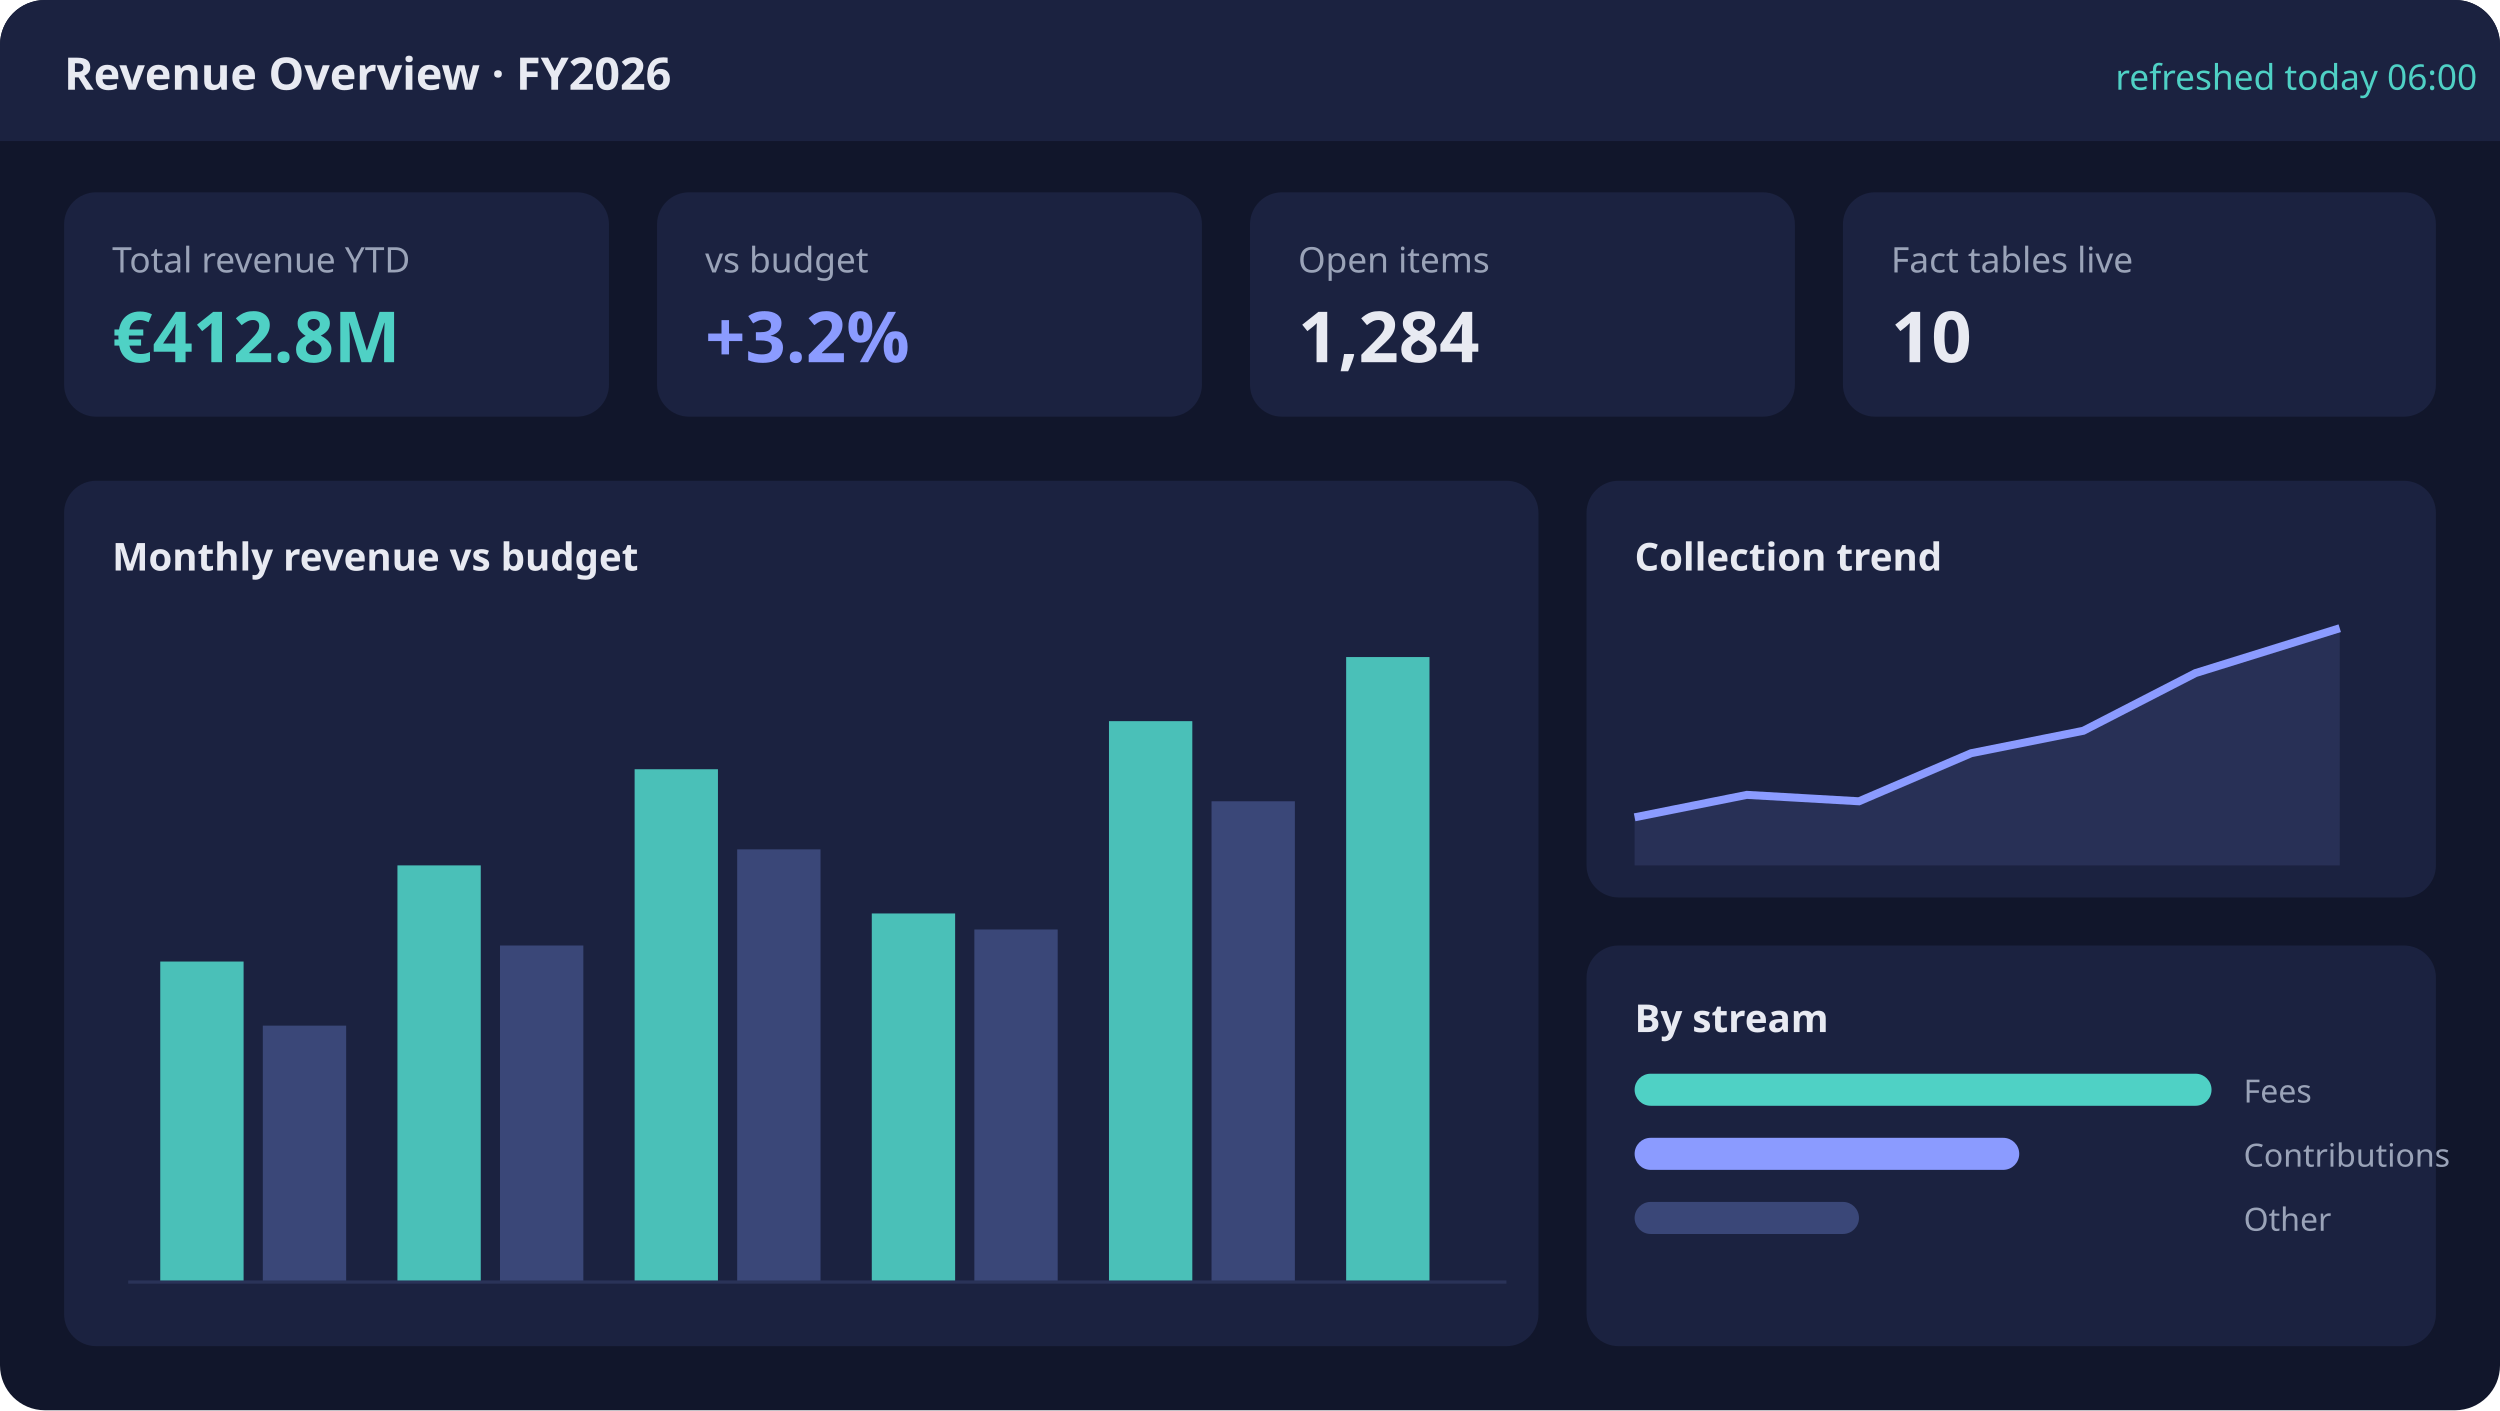
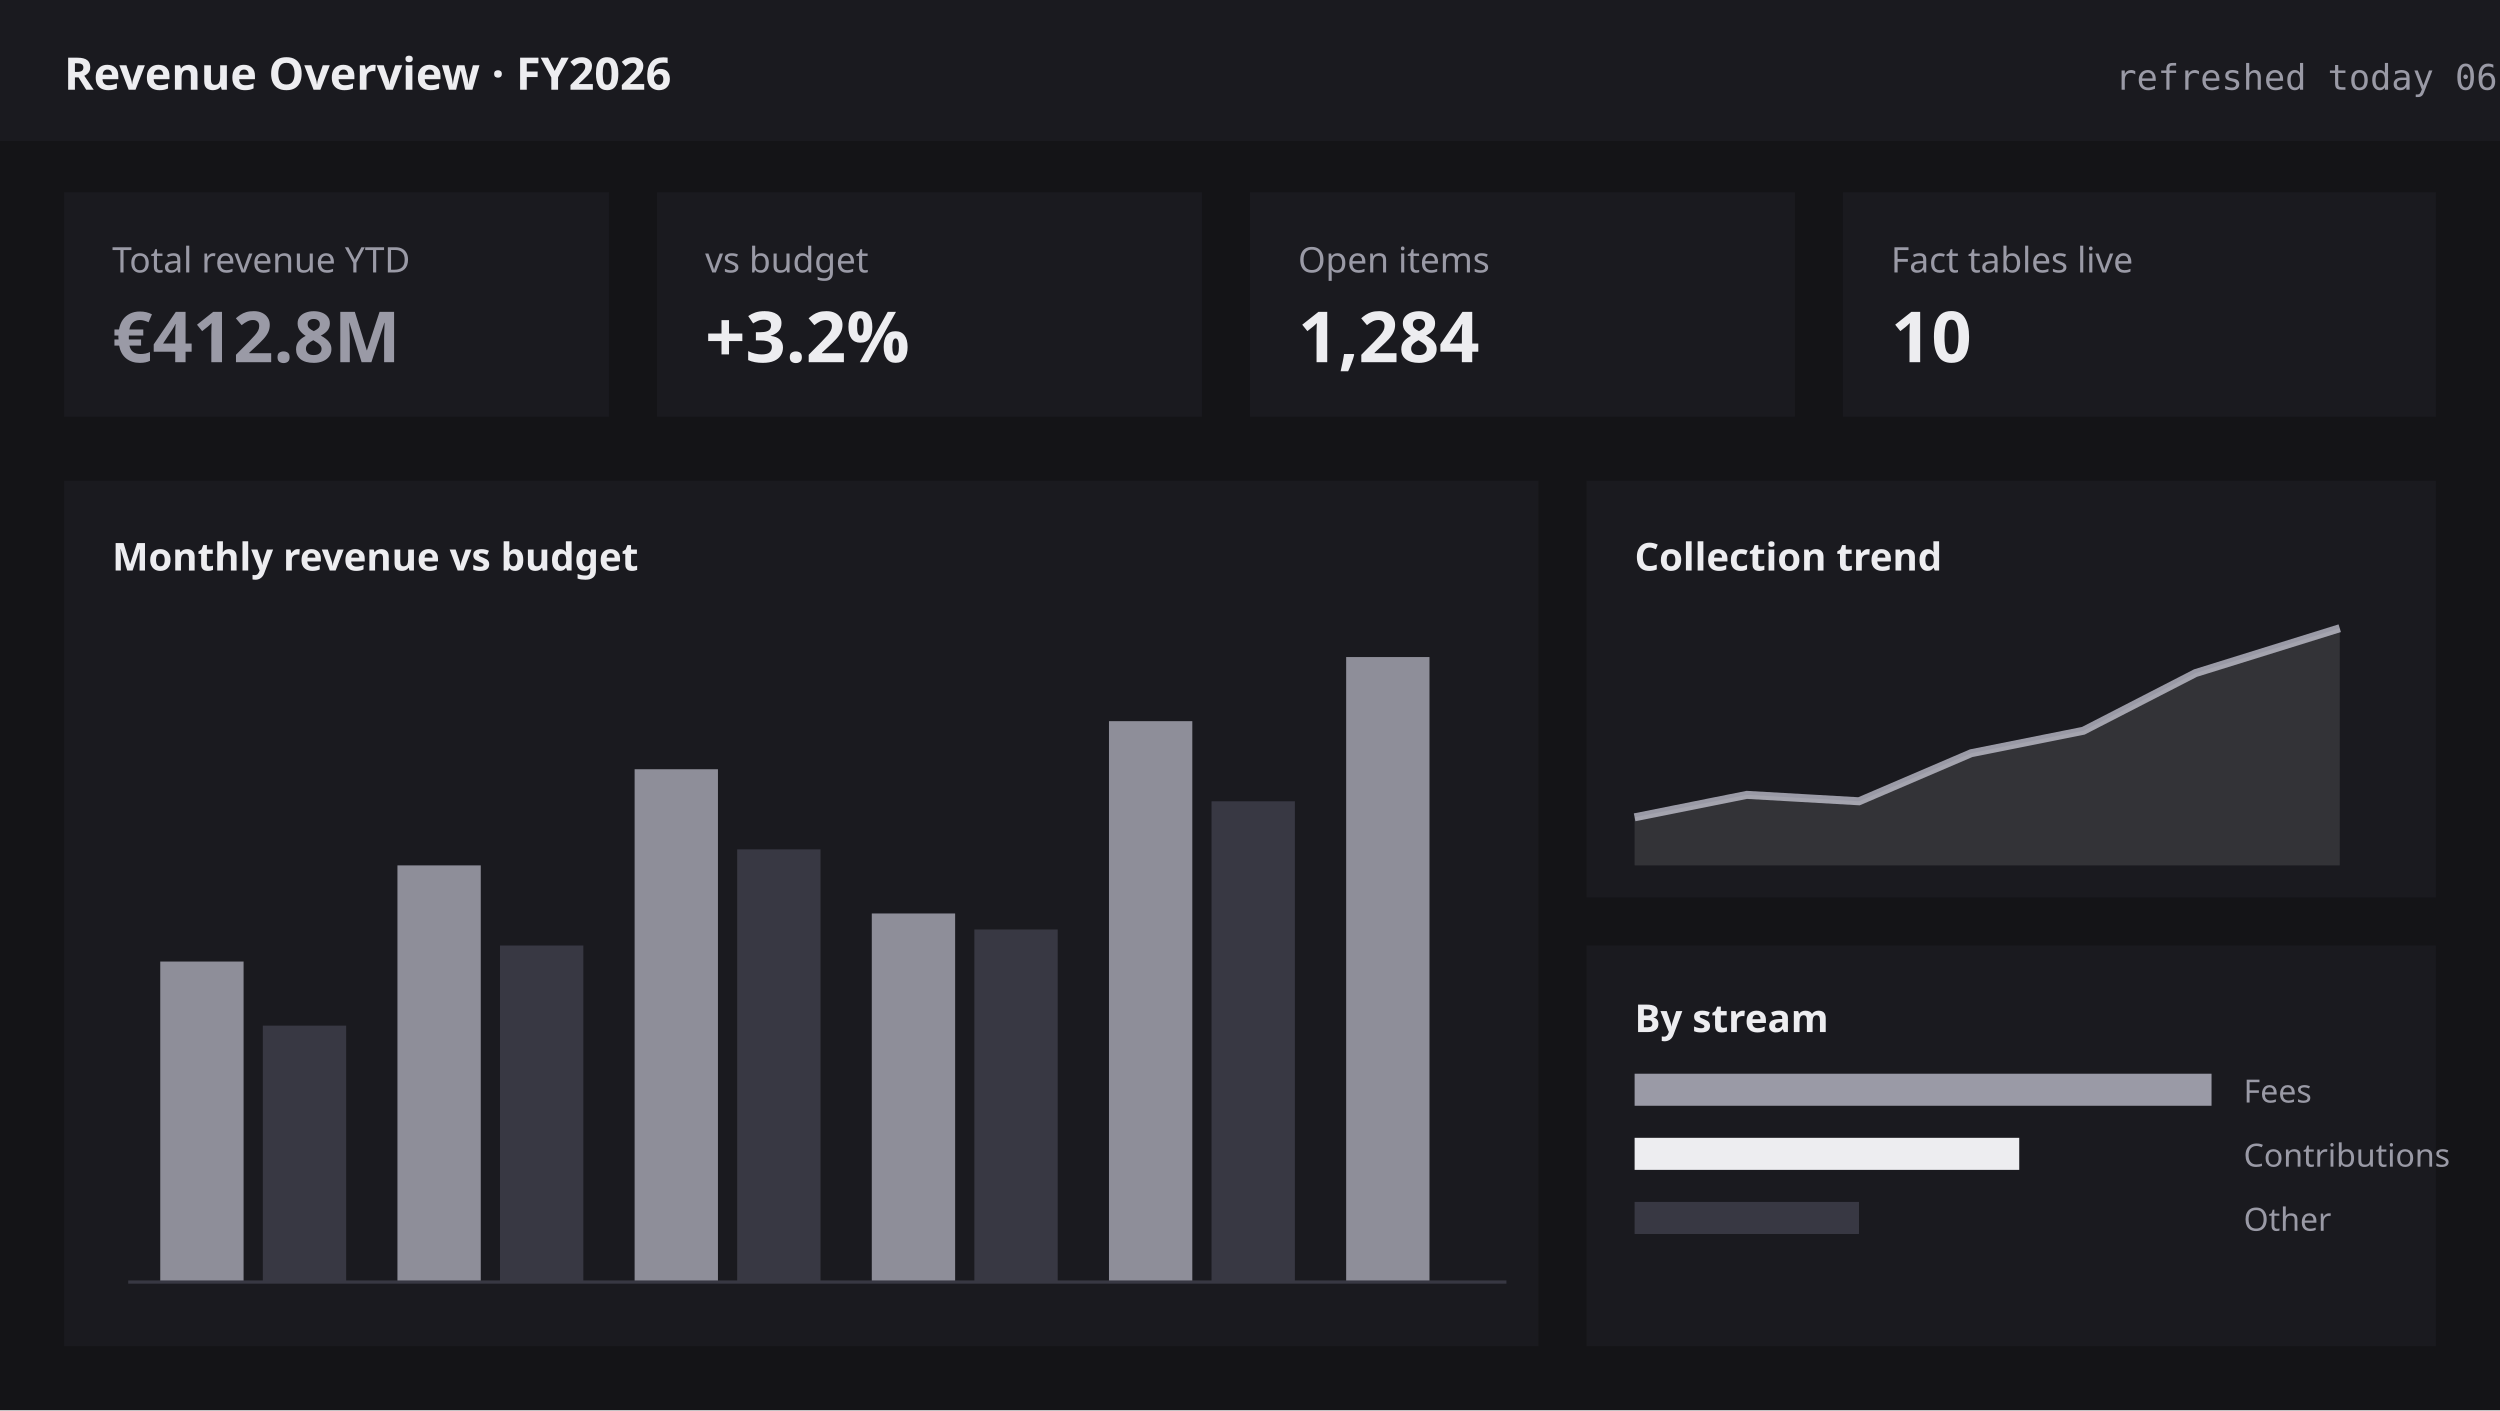
- <svg xmlns="http://www.w3.org/2000/svg" viewBox="0 0 780 440" font-family="DM Sans, sans-serif">
-   <rect width="780" height="440" rx="14" fill="#11162B" />
-   <rect width="780" height="44" rx="14" fill="#1B2240" />
-   <rect y="30" width="780" height="14" fill="#1B2240" />
-   <text x="20" y="28" fill="#E8EAF2" font-size="14" font-weight="700">Revenue Overview · FY2026</text>
-   <text x="660" y="28" fill="#4FD1C5" font-size="11" font-family="JetBrains Mono">refreshed today 06:00</text>
+ <svg xmlns="http://www.w3.org/2000/svg" viewBox="0 0 780 440" font-family="IBM Plex Sans, system-ui, sans-serif">
+   <rect width="780" height="440" rx="0" fill="#141417" />
+   <rect width="780" height="44" rx="0" fill="#1A1A1F" />
+   <rect y="30" width="780" height="14" fill="#1A1A1F" />
+   <text x="20" y="28" fill="#EDEDF0" font-size="14" font-weight="700">Revenue Overview · FY2026</text>
+   <text x="660" y="28" fill="#9A9AA6" font-size="11" font-family="IBM Plex Mono, monospace">refreshed today 06:00</text>
  <g font-size="11">
-     <rect x="20" y="60" width="170" height="70" rx="10" fill="#1B2240" />
-     <text x="35" y="85" fill="#9AA3B8">Total revenue YTD</text>
-     <text x="35" y="113" fill="#4FD1C5" font-size="22" font-weight="700">€412.8M</text>
-     <rect x="205" y="60" width="170" height="70" rx="10" fill="#1B2240" />
-     <text x="220" y="85" fill="#9AA3B8">vs budget</text>
-     <text x="220" y="113" fill="#8B9BFF" font-size="22" font-weight="700">+3.2%</text>
-     <rect x="390" y="60" width="170" height="70" rx="10" fill="#1B2240" />
-     <text x="405" y="85" fill="#9AA3B8">Open items</text>
-     <text x="405" y="113" fill="#E8EAF2" font-size="22" font-weight="700">1,284</text>
-     <rect x="575" y="60" width="185" height="70" rx="10" fill="#1B2240" />
-     <text x="590" y="85" fill="#9AA3B8">Fact tables live</text>
-     <text x="590" y="113" fill="#E8EAF2" font-size="22" font-weight="700">10</text>
+     <rect x="20" y="60" width="170" height="70" rx="0" fill="#1A1A1F" />
+     <text x="35" y="85" fill="#9A9AA6">Total revenue YTD</text>
+     <text x="35" y="113" fill="#9A9AA6" font-size="22" font-weight="700">€412.8M</text>
+     <rect x="205" y="60" width="170" height="70" rx="0" fill="#1A1A1F" />
+     <text x="220" y="85" fill="#9A9AA6">vs budget</text>
+     <text x="220" y="113" fill="#EDEDF0" font-size="22" font-weight="700">+3.2%</text>
+     <rect x="390" y="60" width="170" height="70" rx="0" fill="#1A1A1F" />
+     <text x="405" y="85" fill="#9A9AA6">Open items</text>
+     <text x="405" y="113" fill="#EDEDF0" font-size="22" font-weight="700">1,284</text>
+     <rect x="575" y="60" width="185" height="70" rx="0" fill="#1A1A1F" />
+     <text x="590" y="85" fill="#9A9AA6">Fact tables live</text>
+     <text x="590" y="113" fill="#EDEDF0" font-size="22" font-weight="700">10</text>
  </g>
-   <rect x="20" y="150" width="460" height="270" rx="10" fill="#1B2240" />
-   <text x="35" y="178" fill="#E8EAF2" font-size="12" font-weight="700">Monthly revenue vs budget</text>
+   <rect x="20" y="150" width="460" height="270" rx="0" fill="#1A1A1F" />
+   <text x="35" y="178" fill="#EDEDF0" font-size="12" font-weight="700">Monthly revenue vs budget</text>
  <g>
-     <rect x="50" y="300" width="26" height="100" fill="#4FD1C5" opacity=".9" />
-     <rect x="82" y="320" width="26" height="80" fill="#3A4778" />
-     <rect x="124" y="270" width="26" height="130" fill="#4FD1C5" opacity=".9" />
-     <rect x="156" y="295" width="26" height="105" fill="#3A4778" />
-     <rect x="198" y="240" width="26" height="160" fill="#4FD1C5" opacity=".9" />
-     <rect x="230" y="265" width="26" height="135" fill="#3A4778" />
-     <rect x="272" y="285" width="26" height="115" fill="#4FD1C5" opacity=".9" />
-     <rect x="304" y="290" width="26" height="110" fill="#3A4778" />
-     <rect x="346" y="225" width="26" height="175" fill="#4FD1C5" opacity=".9" />
-     <rect x="378" y="250" width="26" height="150" fill="#3A4778" />
-     <rect x="420" y="205" width="26" height="195" fill="#4FD1C5" opacity=".9" />
+     <rect x="50" y="300" width="26" height="100" fill="#9A9AA6" opacity=".9" />
+     <rect x="82" y="320" width="26" height="80" fill="#383843" />
+     <rect x="124" y="270" width="26" height="130" fill="#9A9AA6" opacity=".9" />
+     <rect x="156" y="295" width="26" height="105" fill="#383843" />
+     <rect x="198" y="240" width="26" height="160" fill="#9A9AA6" opacity=".9" />
+     <rect x="230" y="265" width="26" height="135" fill="#383843" />
+     <rect x="272" y="285" width="26" height="115" fill="#9A9AA6" opacity=".9" />
+     <rect x="304" y="290" width="26" height="110" fill="#383843" />
+     <rect x="346" y="225" width="26" height="175" fill="#9A9AA6" opacity=".9" />
+     <rect x="378" y="250" width="26" height="150" fill="#383843" />
+     <rect x="420" y="205" width="26" height="195" fill="#9A9AA6" opacity=".9" />
  </g>
-   <line x1="40" y1="400" x2="470" y2="400" stroke="#2A3358" />
-   <rect x="495" y="150" width="265" height="130" rx="10" fill="#1B2240" />
-   <text x="510" y="178" fill="#E8EAF2" font-size="12" font-weight="700">Collection trend</text>
-   <polyline points="510,255 545,248 580,250 615,235 650,228 685,210 730,196" fill="none" stroke="#8B9BFF" stroke-width="2.5" />
-   <polyline points="510,255 545,248 580,250 615,235 650,228 685,210 730,196 730,270 510,270" fill="#8B9BFF" opacity=".12" />
-   <rect x="495" y="295" width="265" height="125" rx="10" fill="#1B2240" />
-   <text x="510" y="322" fill="#E8EAF2" font-size="12" font-weight="700">By stream</text>
-   <g font-size="10" fill="#9AA3B8">
-     <rect x="510" y="335" width="180" height="10" rx="5" fill="#4FD1C5" />
+   <line x1="40" y1="400" x2="470" y2="400" stroke="#383843" />
+   <rect x="495" y="150" width="265" height="130" rx="0" fill="#1A1A1F" />
+   <text x="510" y="178" fill="#EDEDF0" font-size="12" font-weight="700">Collection trend</text>
+   <polyline points="510,255 545,248 580,250 615,235 650,228 685,210 730,196" fill="none" stroke="#9A9AA6" stroke-width="2.5" />
+   <polyline points="510,255 545,248 580,250 615,235 650,228 685,210 730,196 730,270 510,270" fill="#EDEDF0" opacity=".12" />
+   <rect x="495" y="295" width="265" height="125" rx="0" fill="#1A1A1F" />
+   <text x="510" y="322" fill="#EDEDF0" font-size="12" font-weight="700">By stream</text>
+   <g font-size="10" fill="#9A9AA6">
+     <rect x="510" y="335" width="180" height="10" rx="0" fill="#9A9AA6" />
    <text x="700" y="344">Fees</text>
-     <rect x="510" y="355" width="120" height="10" rx="5" fill="#8B9BFF" />
+     <rect x="510" y="355" width="120" height="10" rx="0" fill="#EDEDF0" />
    <text x="700" y="364">Contributions</text>
-     <rect x="510" y="375" width="70" height="10" rx="5" fill="#3A4778" />
+     <rect x="510" y="375" width="70" height="10" rx="0" fill="#383843" />
    <text x="700" y="384">Other</text>
  </g>
</svg>
